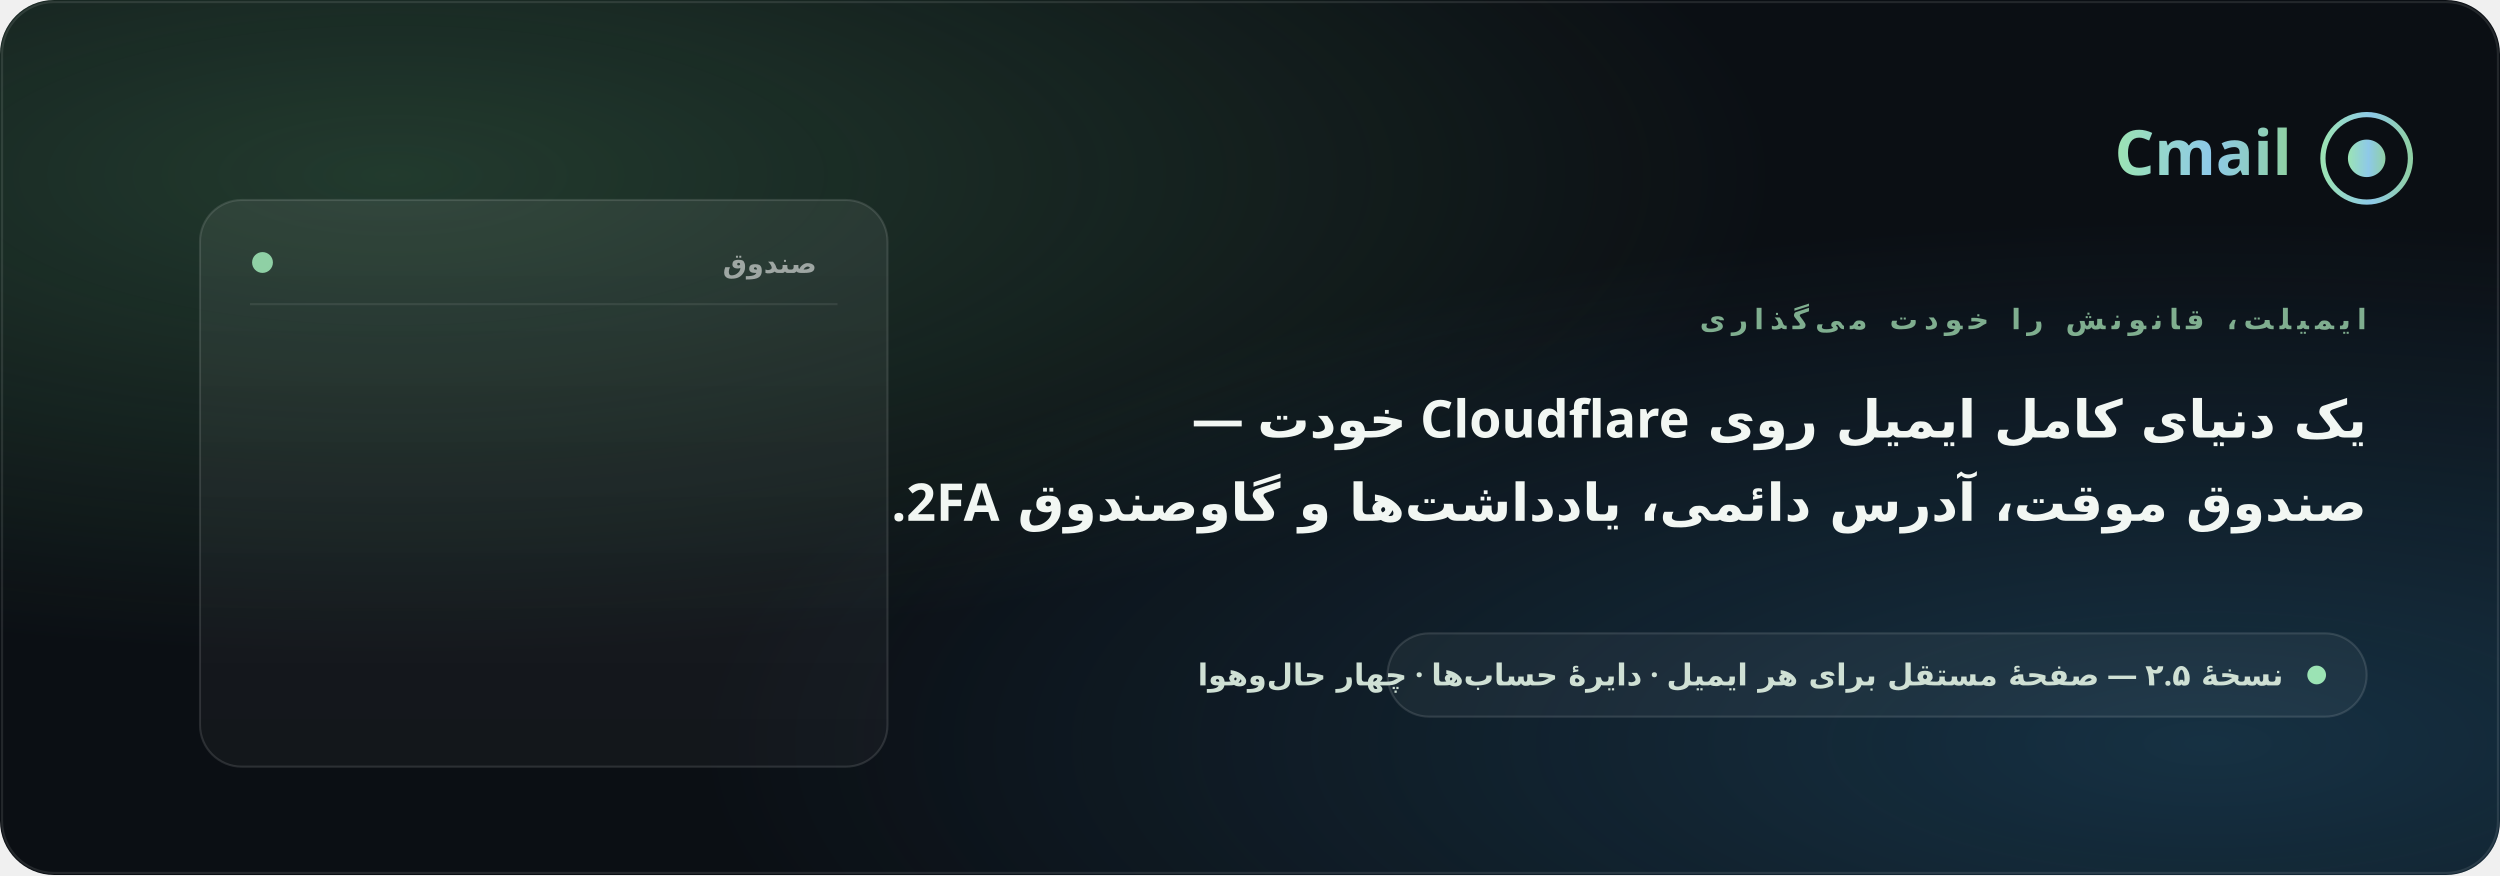
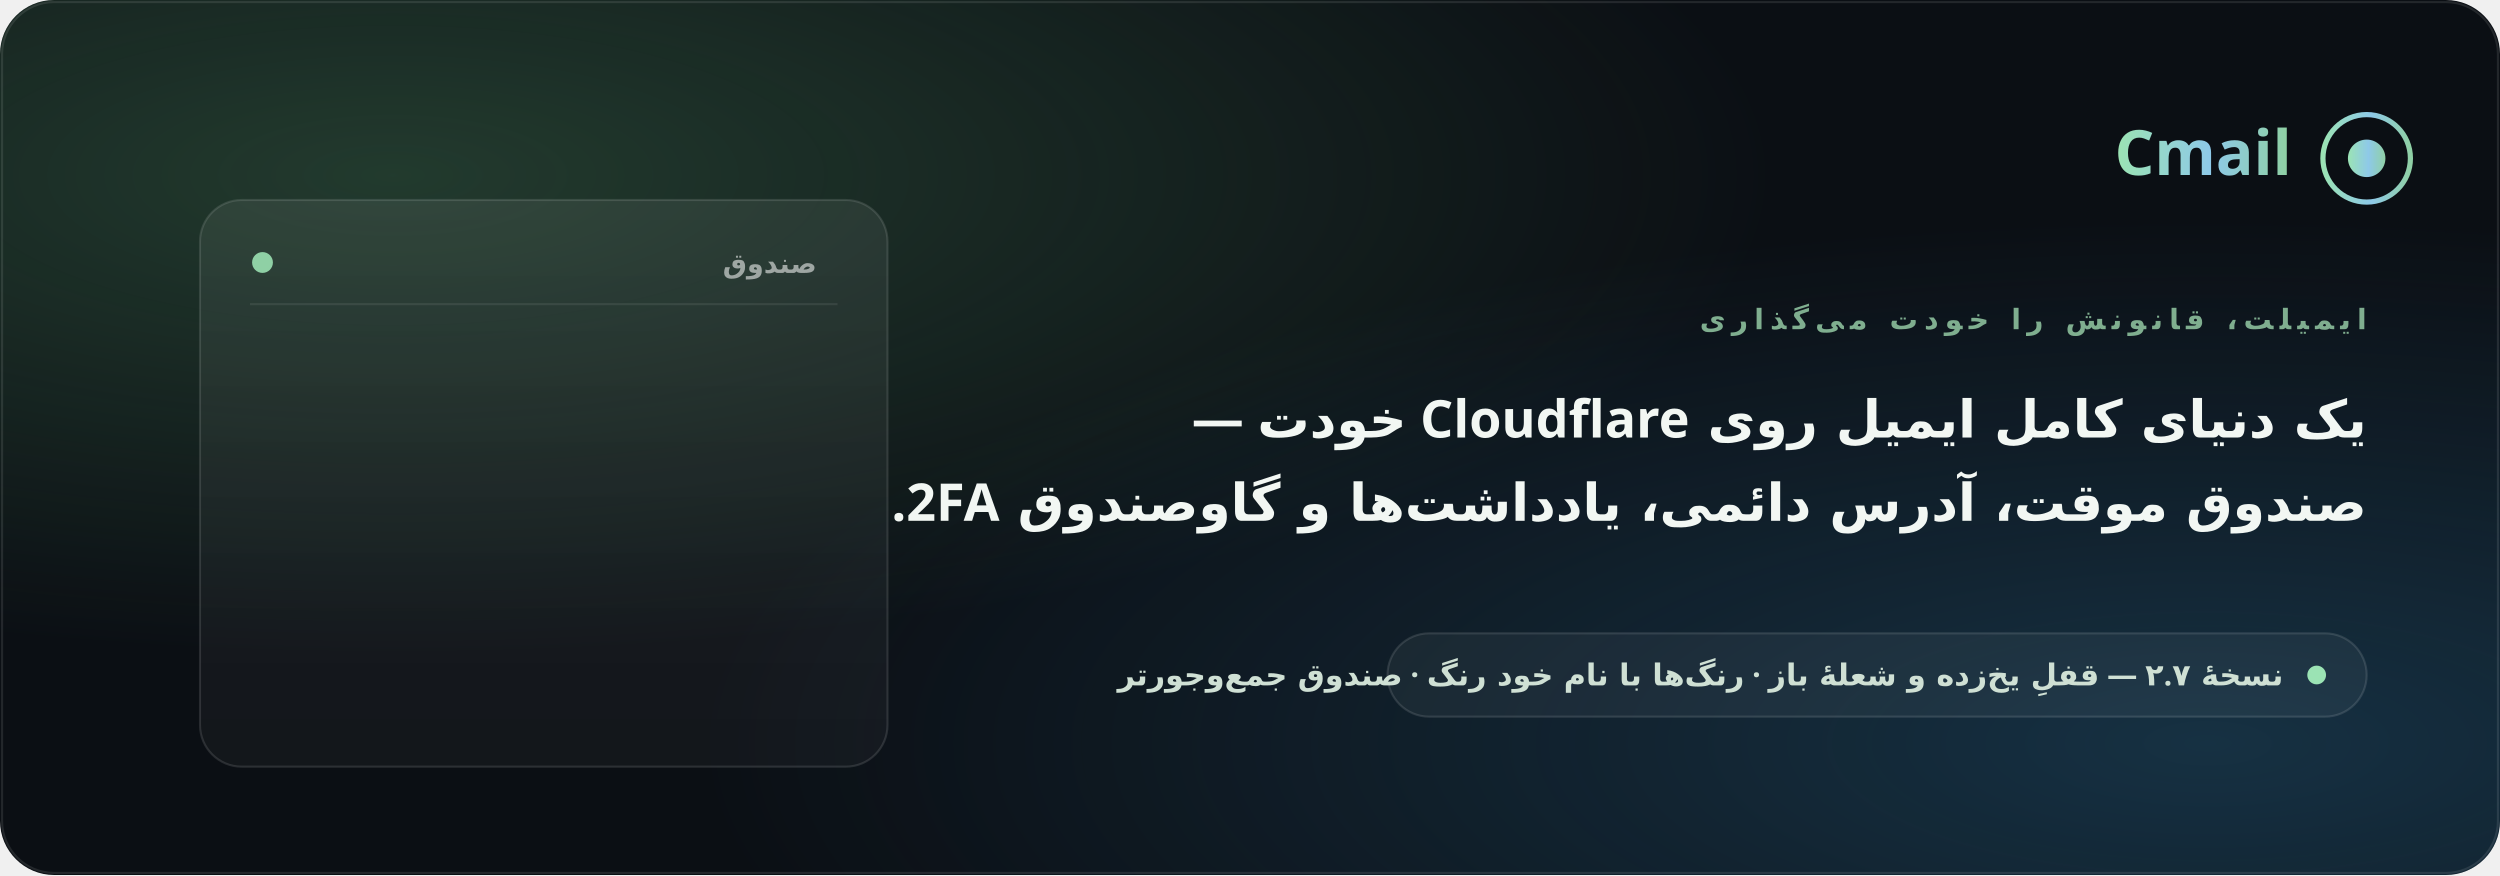
<svg xmlns="http://www.w3.org/2000/svg" width="1200" height="420" viewBox="0 0 1200 420" role="img" aria-label="Cmail">
  <defs>
    <linearGradient id="shine" x1="0" y1="0" x2="1" y2="0">
      <stop offset="0" stop-color="#9be3b4">
        <animate attributeName="stop-color" values="#9be3b4;#8ec9e8;#c2a7e2;#9be3b4" dur="9s" repeatCount="indefinite" />
      </stop>
      <stop offset="0.55" stop-color="#8ec9e8">
        <animate attributeName="stop-color" values="#8ec9e8;#c2a7e2;#9be3b4;#8ec9e8" dur="9s" repeatCount="indefinite" />
      </stop>
      <stop offset="1" stop-color="#8fd0a5" />
    </linearGradient>
    <radialGradient id="glowA" cx="0.16" cy="0.2" r="0.55">
      <stop offset="0" stop-color="#4f8f60" stop-opacity="0.34">
        <animate attributeName="stop-opacity" values="0.34;0.5;0.34" dur="8s" repeatCount="indefinite" />
      </stop>
      <stop offset="1" stop-color="#4f8f60" stop-opacity="0" />
    </radialGradient>
    <radialGradient id="glowB" cx="0.88" cy="0.85" r="0.6">
      <stop offset="0" stop-color="#2f7fb0" stop-opacity="0.3">
        <animate attributeName="stop-opacity" values="0.3;0.46;0.3" dur="10s" repeatCount="indefinite" />
      </stop>
      <stop offset="1" stop-color="#2f7fb0" stop-opacity="0" />
    </radialGradient>
    <linearGradient id="cardbg" x1="0" y1="0" x2="0" y2="1">
      <stop offset="0" stop-color="#ffffff" stop-opacity="0.07" />
      <stop offset="1" stop-color="#ffffff" stop-opacity="0.03" />
    </linearGradient>
  </defs>
  <rect width="1200" height="420" rx="26" fill="#0b0f14" />
  <rect width="1200" height="420" rx="26" fill="url(#glowA)" />
  <rect width="1200" height="420" rx="26" fill="url(#glowB)" />
  <rect x="1" y="1" width="1198" height="418" rx="25" fill="none" stroke="#ffffff" stroke-opacity="0.1" />
  <g>
    <circle cx="1136" cy="76" r="21" fill="none" stroke="url(#shine)" stroke-width="2.5">
      <animate attributeName="r" values="21;22.5;21" dur="3.2s" repeatCount="indefinite" />
    </circle>
    <circle cx="1136" cy="76" r="9" fill="url(#shine)">
      <animate attributeName="opacity" values="0.75;1;0.75" dur="3.2s" repeatCount="indefinite" />
    </circle>
    <text x="1100" y="84" font-family="Segoe UI, system-ui, sans-serif" font-size="30" font-weight="800" fill="url(#shine)" text-anchor="end">Cmail</text>
  </g>
  <text x="1136" y="158" font-family="Vazirmatn, Tahoma, sans-serif" font-size="13.5" font-weight="700" letter-spacing="3" fill="#7fae8f" text-anchor="start" direction="rtl">ایمیلت، قانونش را خودت می‌گذاری</text>
  <text x="1136" y="210" font-family="Vazirmatn, Tahoma, sans-serif" font-size="25" font-weight="800" fill="#f2f7f3" text-anchor="start" direction="rtl">یک دنیای کامل ایمیل روی Cloudflare خودت —</text>
  <text x="1136" y="250" font-family="Vazirmatn, Tahoma, sans-serif" font-size="25" font-weight="800" fill="#f2f7f3" text-anchor="start" direction="rtl">صندوق موقت، آدرس دائمی، یادداشت‌ها و گاوصندوق 2FA.</text>
  <g>
    <rect x="96" y="96" width="330" height="272" rx="20" fill="url(#cardbg)" stroke="#ffffff" stroke-opacity="0.12" />
    <text x="392" y="131" font-family="Vazirmatn, Tahoma, sans-serif" font-size="13" font-weight="700" fill="#ffffff" fill-opacity="0.55" text-anchor="start" direction="rtl">صندوق</text>
    <circle cx="126" cy="126" r="5" fill="#8fd0a5">
      <animate attributeName="opacity" values="1;0.3;1" dur="2.2s" repeatCount="indefinite" />
    </circle>
    <line x1="120" y1="146" x2="402" y2="146" stroke="#ffffff" stroke-opacity="0.08" />
    <g opacity="0">
      <animate attributeName="opacity" values="0;1;1;0" keyTimes="0;0.12;0.86;1" dur="7.2s" begin="0.9s" repeatCount="indefinite" />
      <animateTransform attributeName="transform" type="translate" values="0 14;0 0;0 0;0 -6" keyTimes="0;0.12;0.86;1" dur="7.2s" begin="0.9s" repeatCount="indefinite" />
      <circle cx="378" cy="156" r="17" fill="#c9a26a" opacity="0.92" />
      <text x="378" y="161" font-family="Vazirmatn, Tahoma, sans-serif" font-size="15" font-weight="700" fill="#0c1116" text-anchor="middle">س</text>
      <text x="340" y="154" font-family="Vazirmatn, Tahoma, sans-serif" font-size="15.5" font-weight="700" fill="#eef4f0" text-anchor="start" direction="rtl">هشدار امنیتی</text>
      <text x="340" y="173" font-family="Vazirmatn, Tahoma, sans-serif" font-size="12.5" fill="#93a39b" text-anchor="start" direction="rtl">ورود جدید به حسابت</text>
      <circle cx="122" cy="156" r="4" fill="#8fd0a5" />
    </g>
    <g opacity="0">
      <animate attributeName="opacity" values="0;1;1;0" keyTimes="0;0.12;0.86;1" dur="7.2s" begin="1.45s" repeatCount="indefinite" />
      <animateTransform attributeName="transform" type="translate" values="0 14;0 0;0 0;0 -6" keyTimes="0;0.12;0.86;1" dur="7.2s" begin="1.45s" repeatCount="indefinite" />
      <circle cx="378" cy="226" r="17" fill="#7fa5d9" opacity="0.92" />
      <text x="378" y="231" font-family="Vazirmatn, Tahoma, sans-serif" font-size="15" font-weight="700" fill="#0c1116" text-anchor="middle">ل</text>
      <text x="340" y="224" font-family="Vazirmatn, Tahoma, sans-serif" font-size="15.5" font-weight="700" fill="#eef4f0" text-anchor="start" direction="rtl">لینوکس‌مگ</text>
      <text x="340" y="243" font-family="Vazirmatn, Tahoma, sans-serif" font-size="12.5" fill="#93a39b" text-anchor="start" direction="rtl">خلاصهٔ هفته: هستهٔ ۶٫۱۲ منتشر شد</text>
      <circle cx="122" cy="226" r="4" fill="#8fd0a5" />
    </g>
    <g opacity="0">
      <animate attributeName="opacity" values="0;1;1;0" keyTimes="0;0.12;0.86;1" dur="7.2s" begin="2.0s" repeatCount="indefinite" />
      <animateTransform attributeName="transform" type="translate" values="0 14;0 0;0 0;0 -6" keyTimes="0;0.12;0.86;1" dur="7.2s" begin="2.0s" repeatCount="indefinite" />
      <circle cx="378" cy="296" r="17" fill="#b98fd4" opacity="0.92" />
      <text x="378" y="301" font-family="Vazirmatn, Tahoma, sans-serif" font-size="15" font-weight="700" fill="#0c1116" text-anchor="middle">پ</text>
      <text x="340" y="294" font-family="Vazirmatn, Tahoma, sans-serif" font-size="15.5" font-weight="700" fill="#eef4f0" text-anchor="start" direction="rtl">درگاه پرداخت</text>
      <text x="340" y="313" font-family="Vazirmatn, Tahoma, sans-serif" font-size="12.5" fill="#93a39b" text-anchor="start" direction="rtl">رسید #۸۸۴۲ — پرداخت موفق</text>
      <circle cx="122" cy="296" r="4" fill="#8fd0a5" />
    </g>
  </g>
  <g>
    <rect x="666" y="304" width="470" height="40" rx="20" fill="#ffffff" fill-opacity="0.05" stroke="#ffffff" stroke-opacity="0.12" />
    <circle cx="1112" cy="324" r="4.5" fill="#9be3b4">
      <animate attributeName="opacity" values="1;0.35;1" dur="2.6s" repeatCount="indefinite" />
    </circle>
-     <text x="1096" y="329" font-family="Vazirmatn, Tahoma, sans-serif" font-size="14.5" font-weight="600" fill="#cfe0d4" text-anchor="start" direction="rtl">نسخهٔ ۲.۵ — صفحهٔ مستقل برای هر ایمیل · دایرهٔ حساب‌ها · چهار حال‌وهوا</text>
+     <text x="1096" y="329" font-family="Vazirmatn, Tahoma, sans-serif" font-size="14.5" font-weight="600" fill="#cfe0d4" text-anchor="start" direction="rtl">نسخهٔ ۲.۷ — قفلِ یخ‌زده و شعلهٔ باز · رنگ‌ها با نام خود رنگ · صندوق جمع‌وجورتر</text>
  </g>
</svg>
